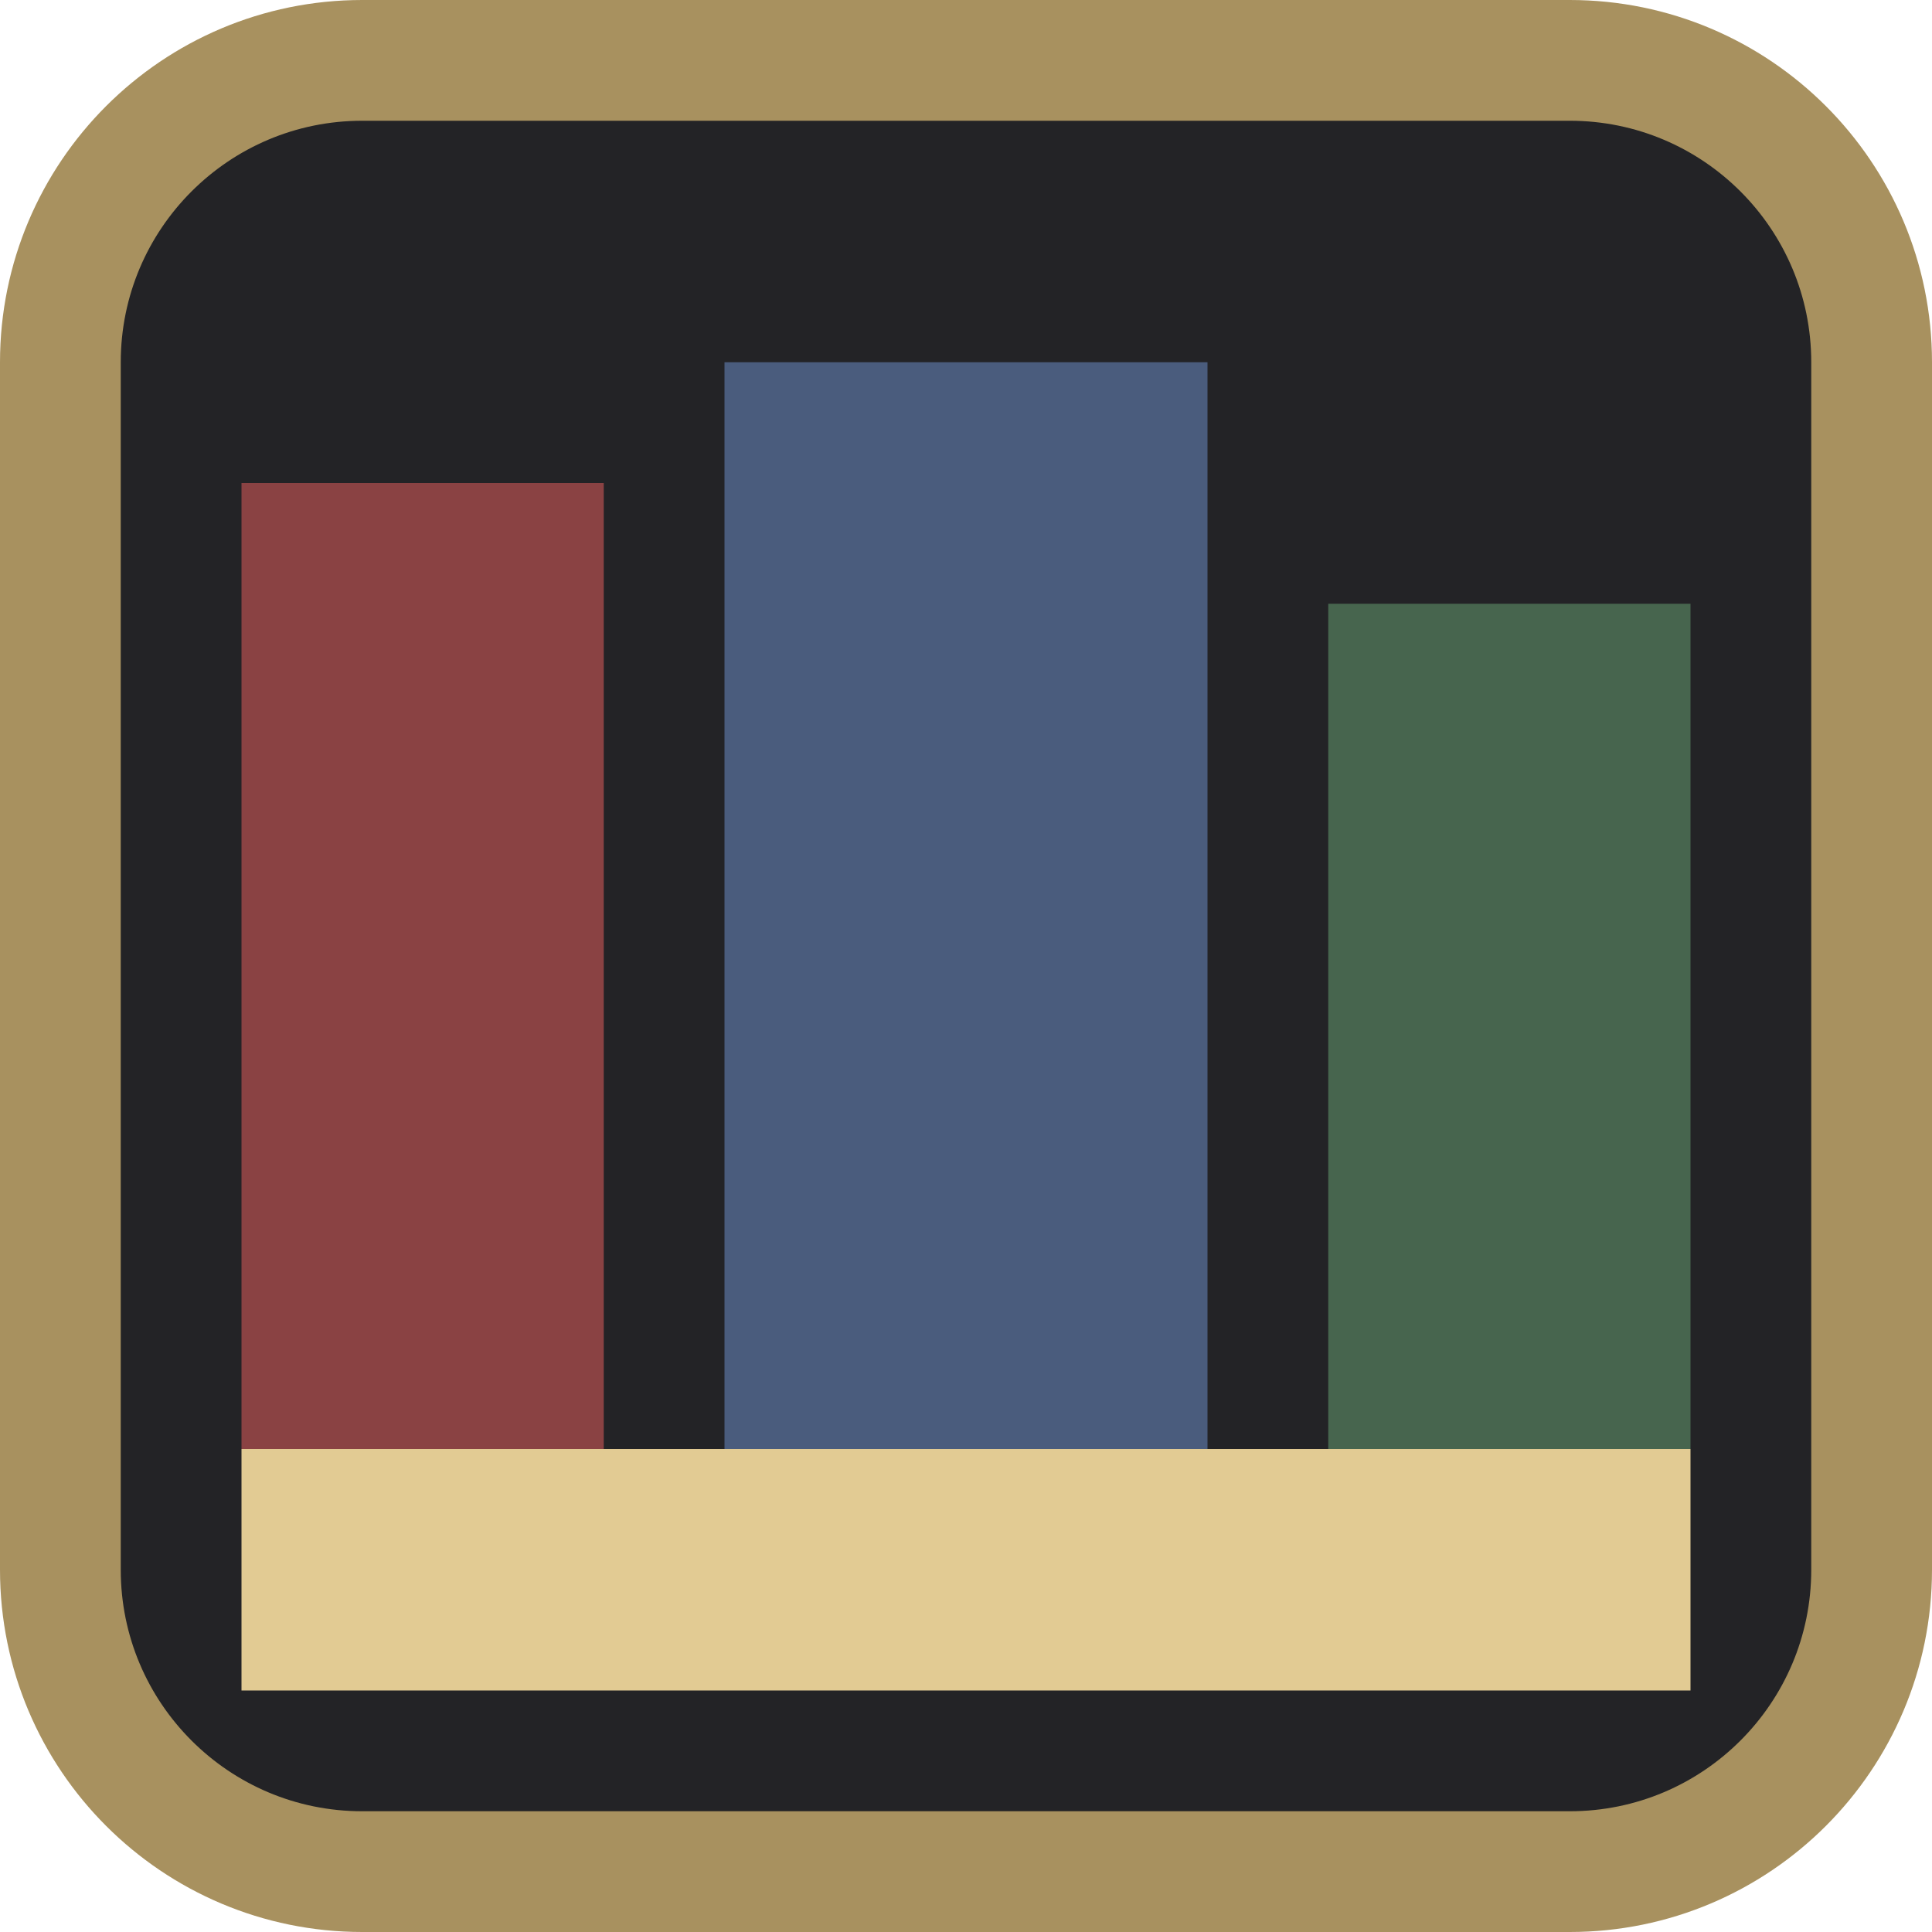
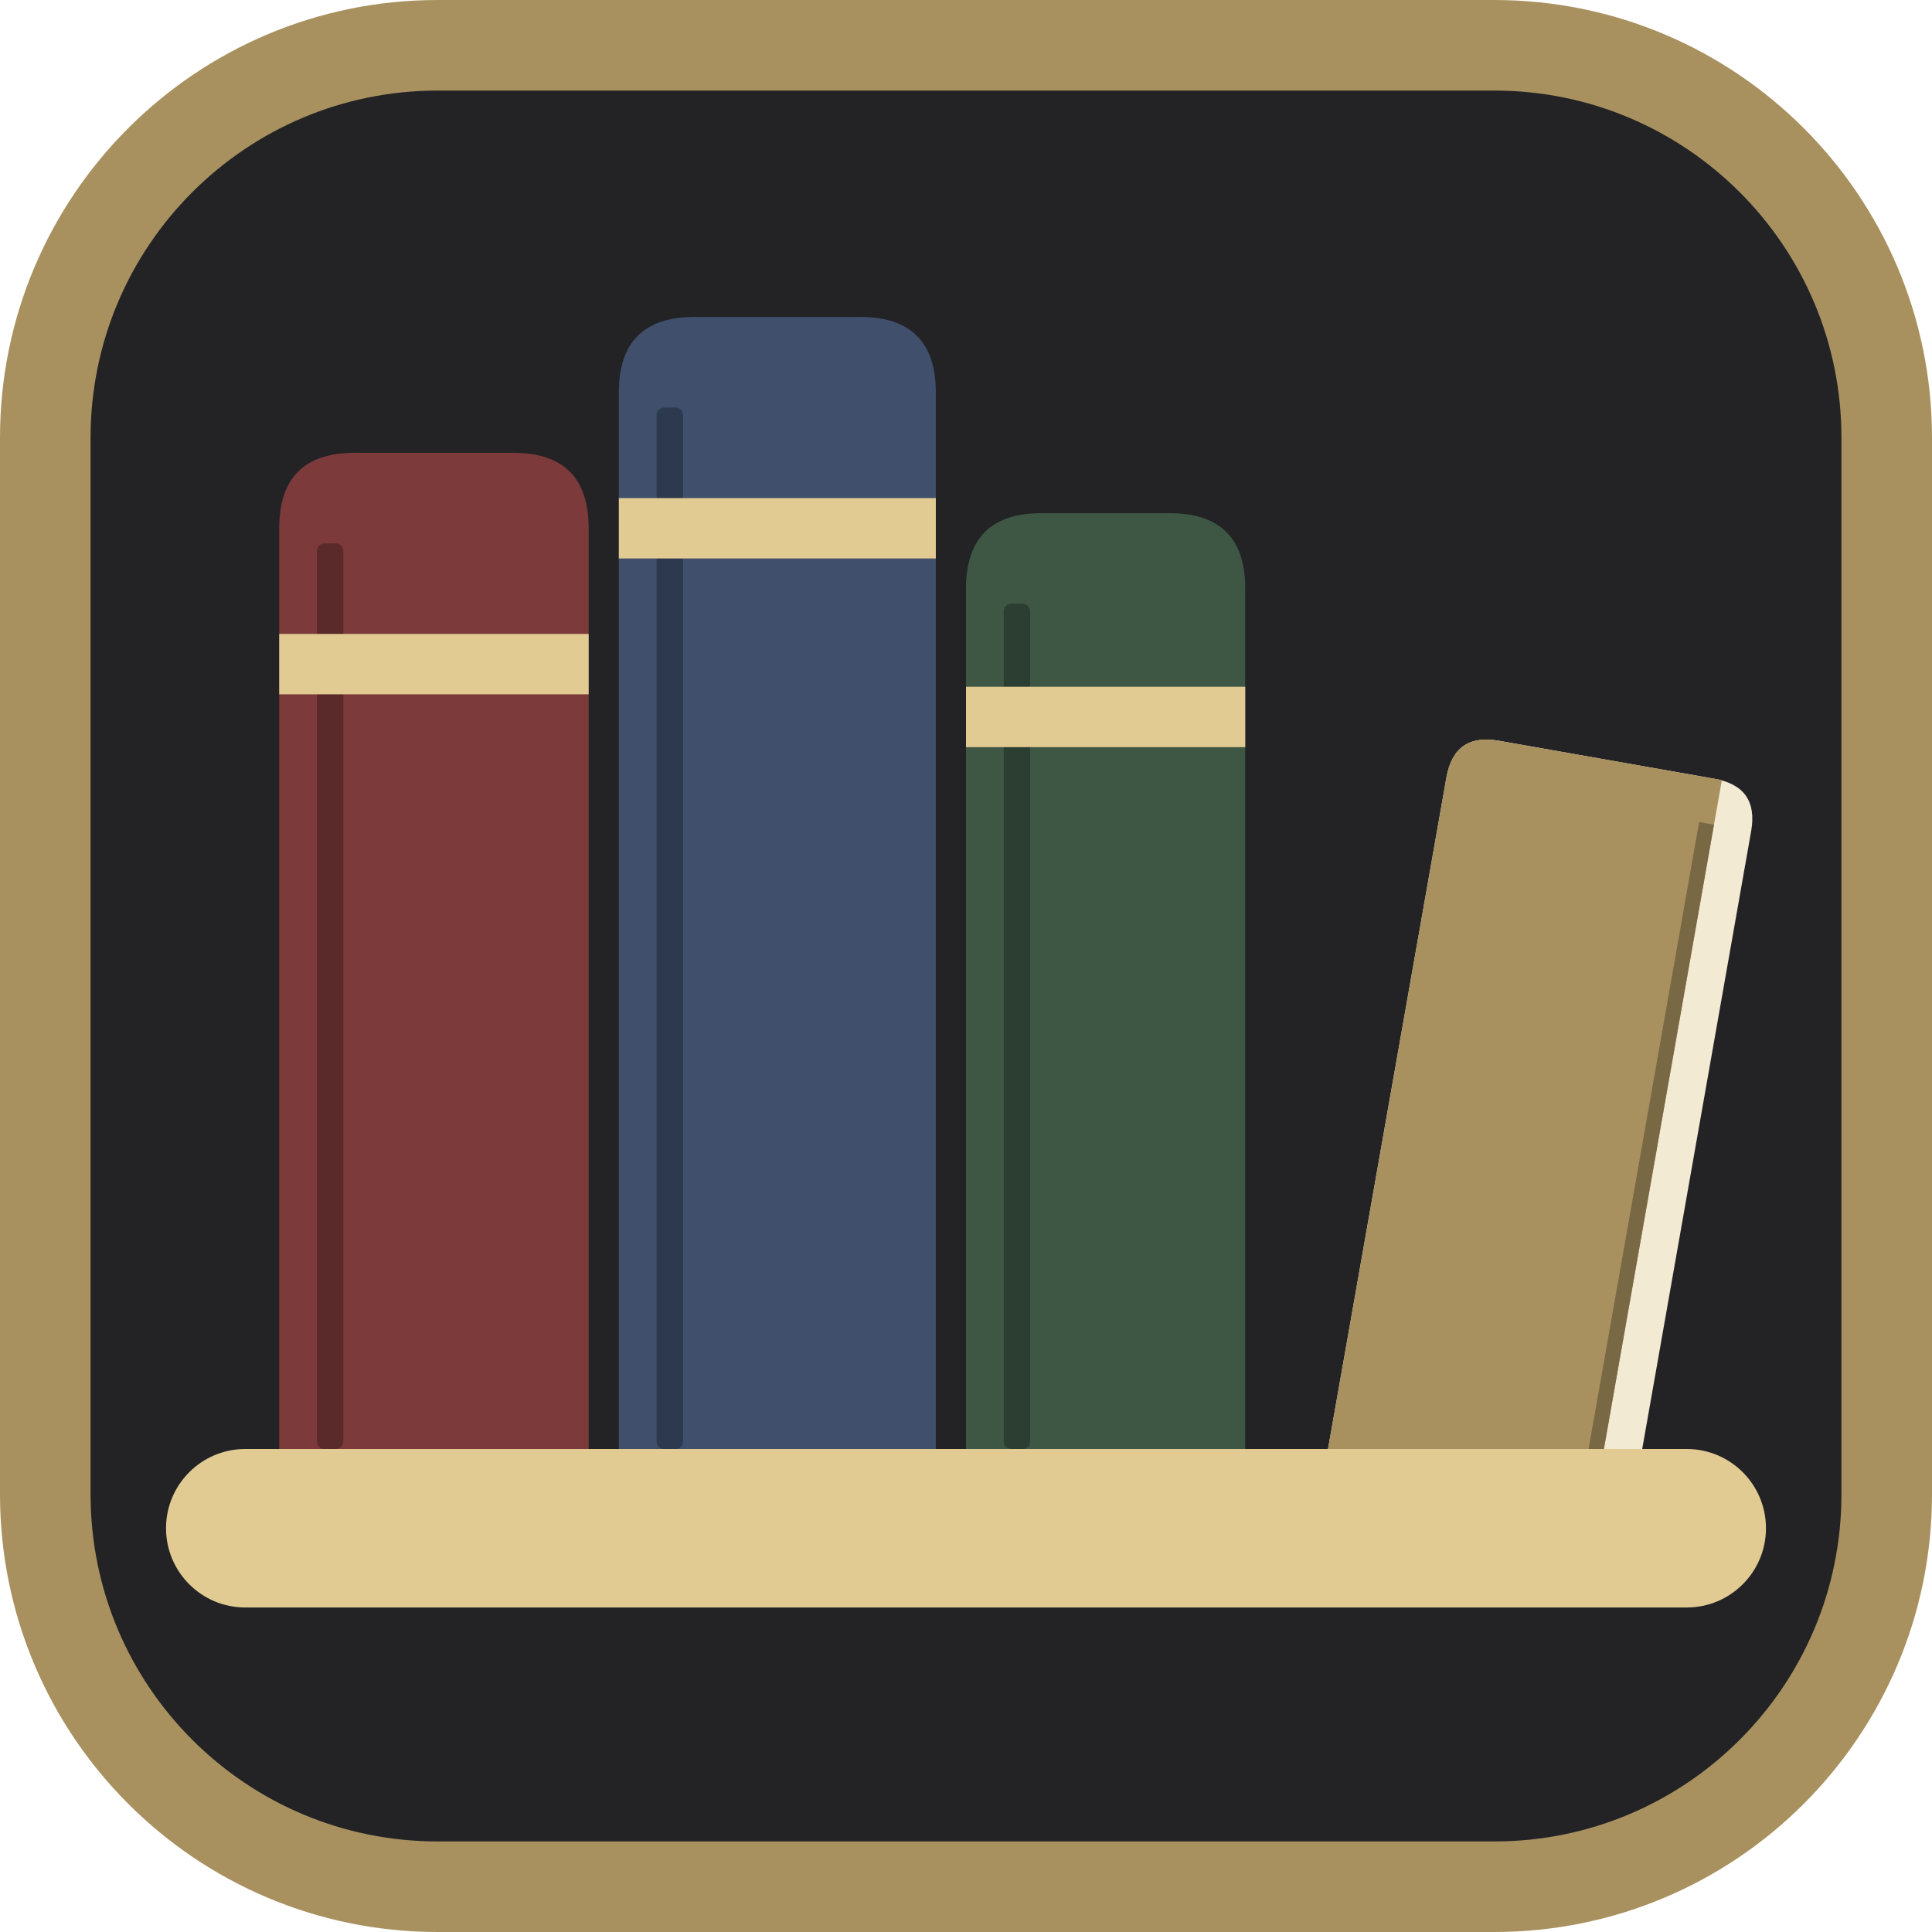
- <svg xmlns="http://www.w3.org/2000/svg" viewBox="0 0 32 32">
-   <rect x="1" y="1" width="30" height="30" rx="5" fill="#232326" stroke="#a8915f" stroke-width="2" />
-   <rect x="4" y="8" width="6" height="16" fill="#8a4243" />
-   <rect x="12" y="6" width="8" height="18" fill="#4a5c7d" />
-   <rect x="22" y="10" width="6" height="14" fill="#47654e" />
-   <rect x="4" y="24" width="24" height="4" fill="#e2cb93" />
+ <svg xmlns="http://www.w3.org/2000/svg" viewBox="0 0 256 256">
+   <rect x="6" y="6" width="244" height="244" rx="52" fill="#232326" stroke="#a8915f" stroke-width="12" />
+   <path d="M37,192 L37,70 Q37,60 47,60 L68,60 Q78,60 78,70 L78,192 Z" fill="#7d3a3b" />
+   <rect x="42" y="72" width="3.5" height="120" rx="1" fill="#5a2a2b" />
+   <rect x="37" y="84" width="41" height="8" fill="#e2cb93" />
+   <path d="M82,192 L82,52 Q82,42 92,42 L114,42 Q124,42 124,52 L124,192 Z" fill="#3f4f6c" />
+   <rect x="87" y="54" width="3.5" height="138" rx="1" fill="#2d394e" />
+   <rect x="82" y="66" width="42" height="8" fill="#e2cb93" />
+   <path d="M128,192 L128,78 Q128,68 138,68 L155,68 Q165,68 165,78 L165,192 Z" fill="#3e5744" />
+   <rect x="133" y="80" width="3.5" height="112" rx="1" fill="#2c3d31" />
+   <rect x="128" y="91" width="37" height="8" fill="#e2cb93" />
+   <g transform="rotate(10 178 192)">
+     <path d="M176,194 L176,102 Q176,96 182,96 L211,96 Q217,96 217,102 L217,194 Z" fill="#f3ead4" />
+     <path d="M176,194 L176,102 Q176,96 182,96 L212,96 L212,194 Z" fill="#a8915f" />
+     <rect x="210" y="102" width="2" height="92" fill="#796844" />
+   </g>
+   <rect x="22" y="192" width="212" height="21" rx="10.5" fill="#e2cb93" />
</svg>
